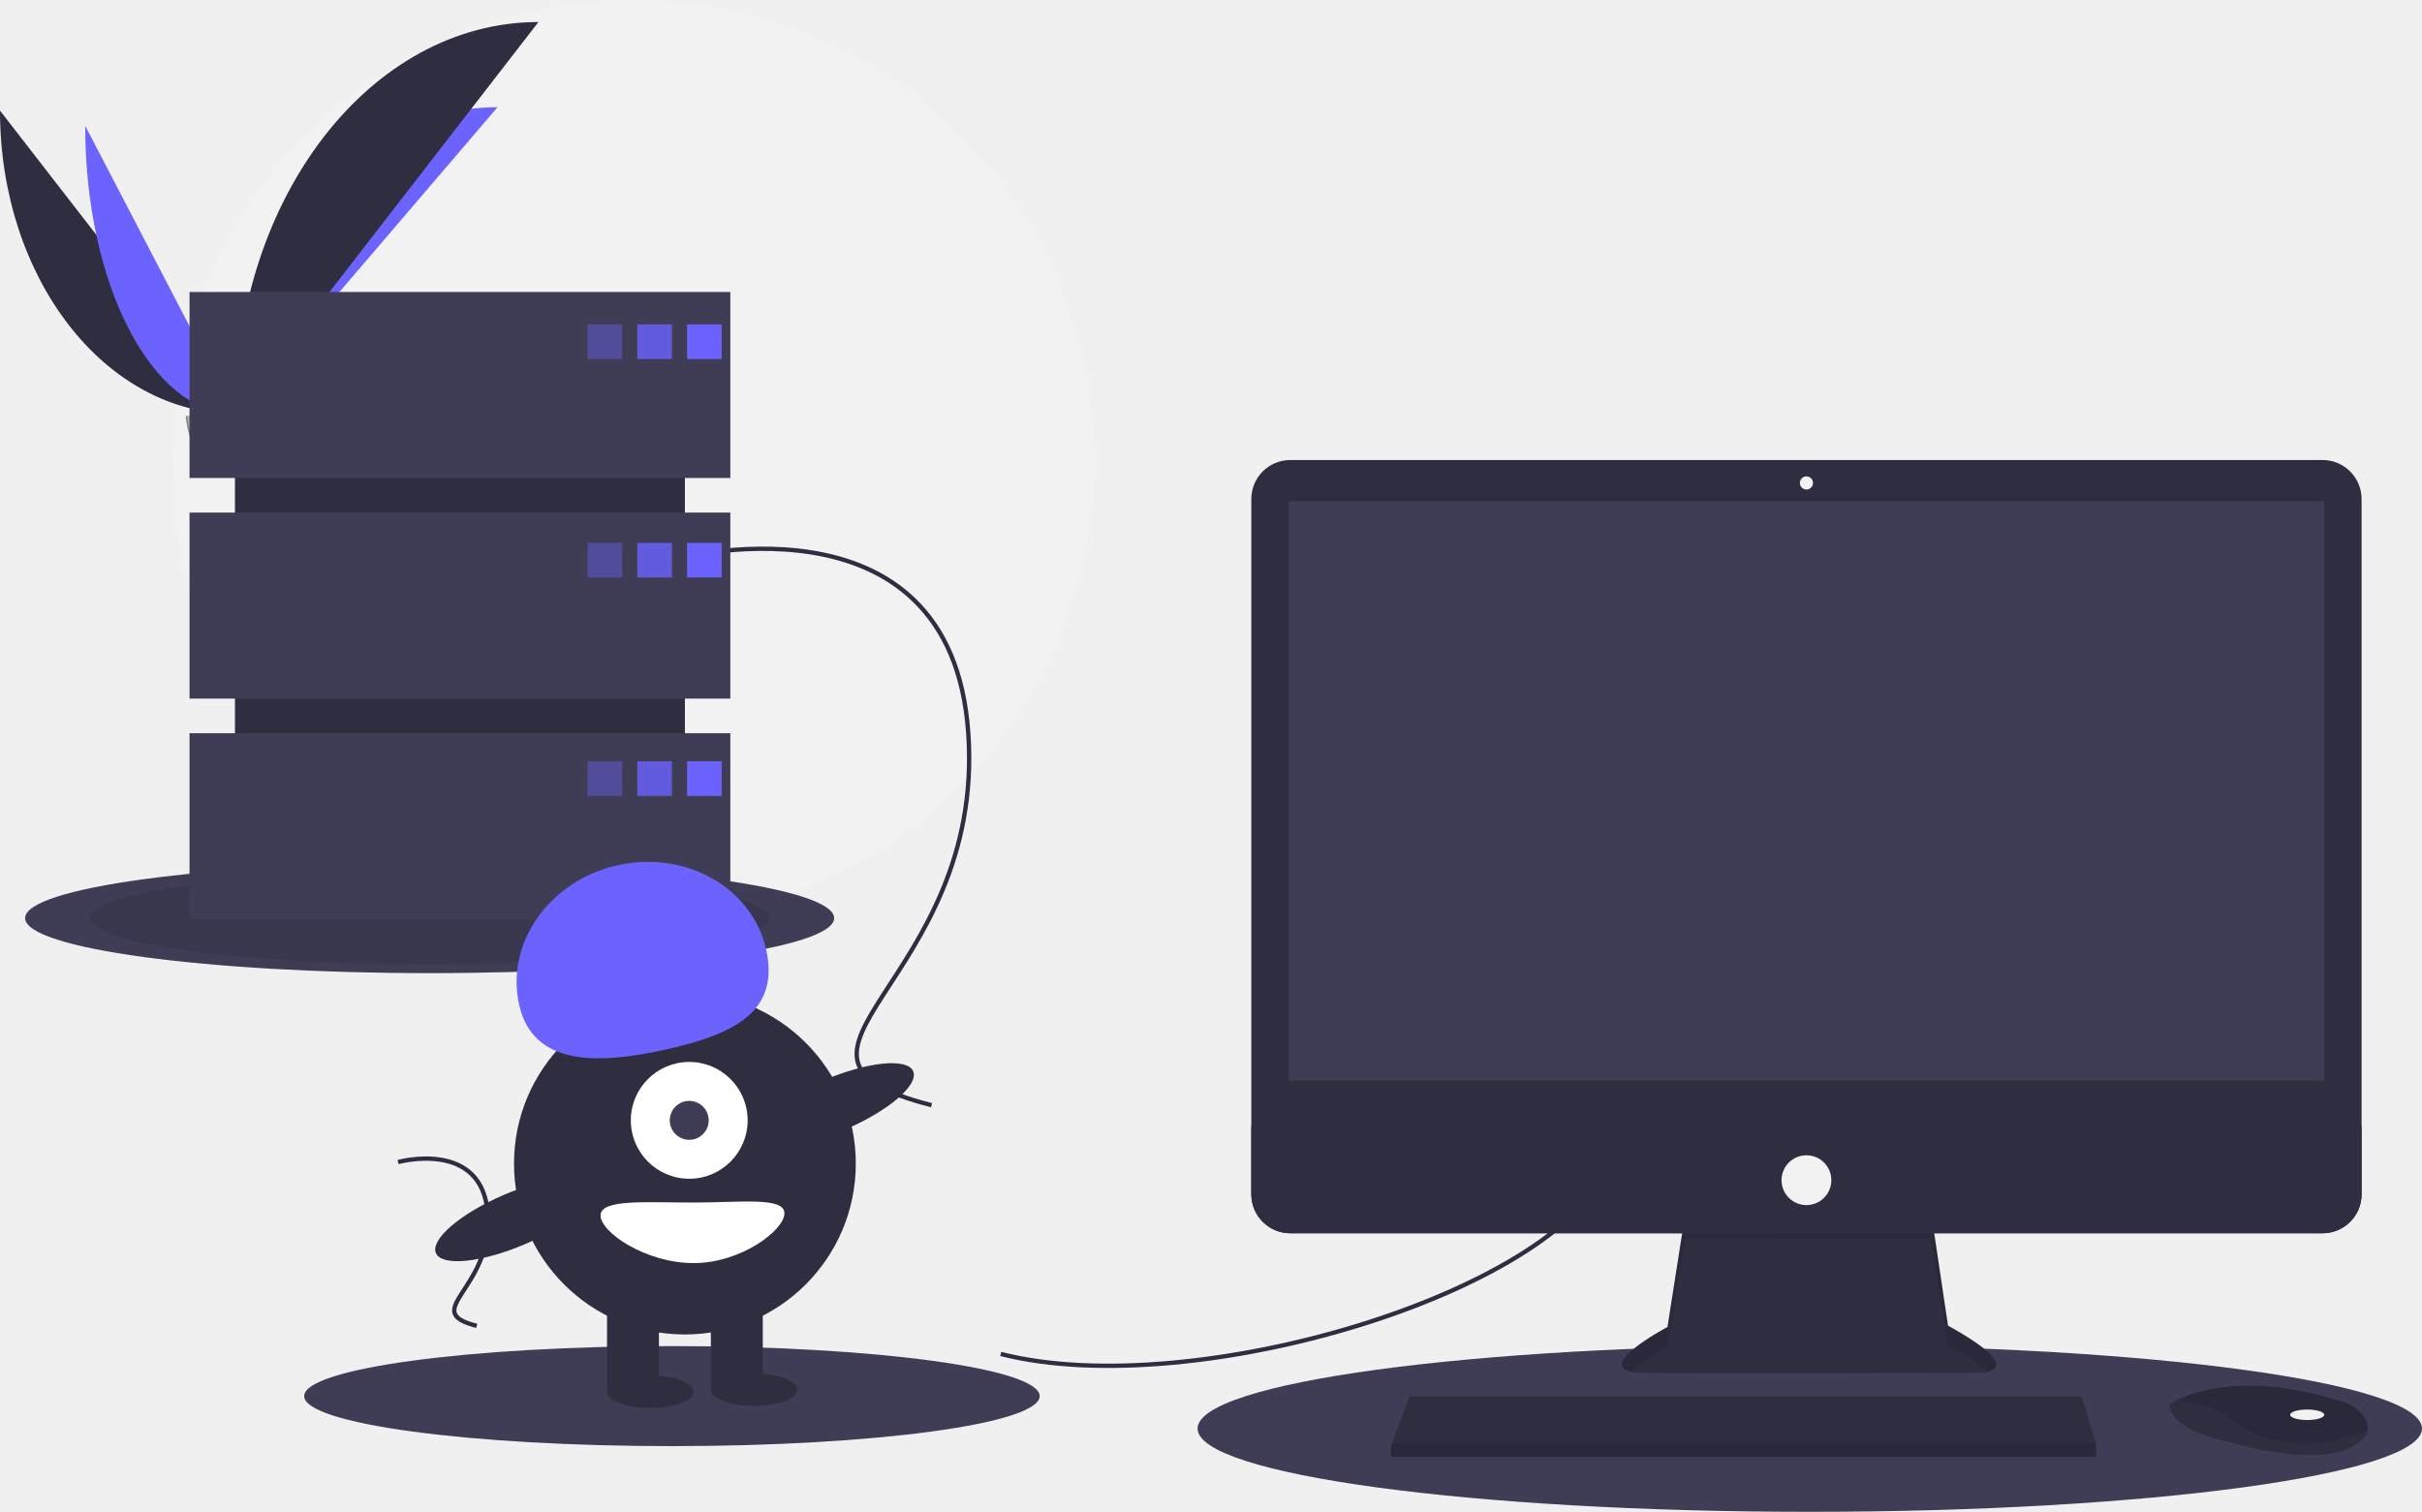
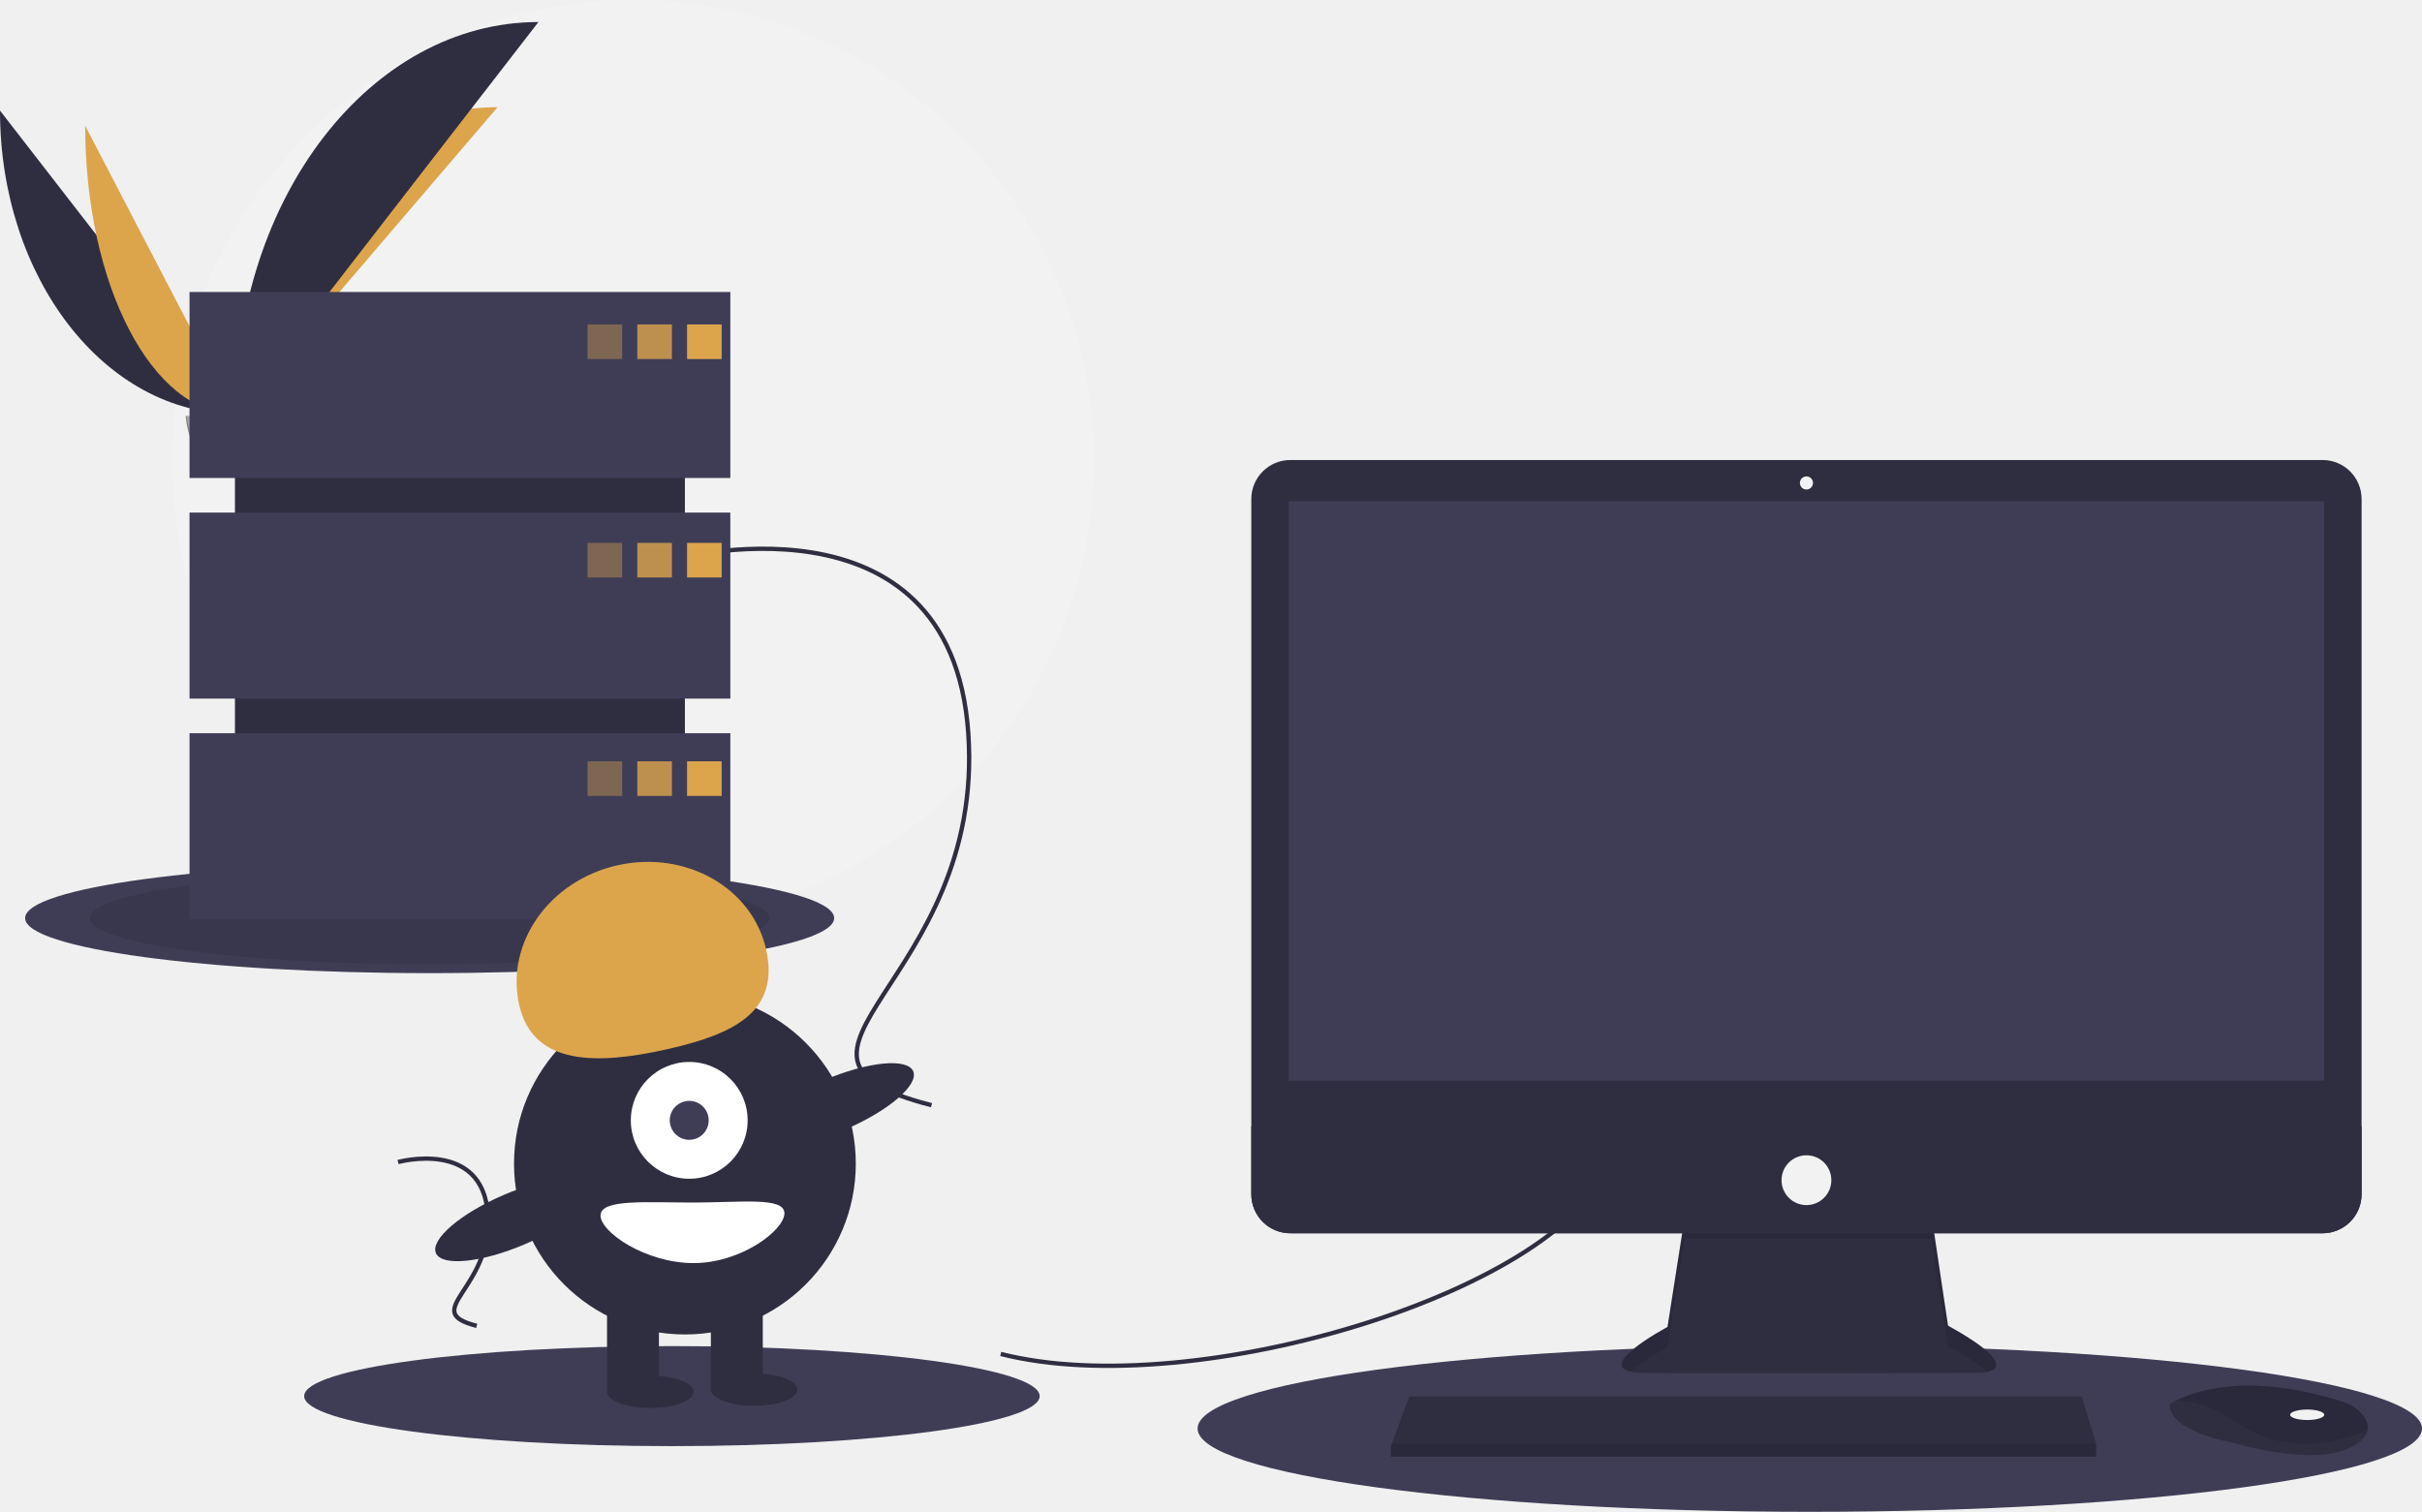
<svg xmlns="http://www.w3.org/2000/svg" id="aa03ddf9-f8f2-4819-a4ce-be9b0a220741" data-name="Layer 1" width="1119.609" height="699" viewBox="0 0 1119.609 699">
  <circle cx="292.609" cy="213" r="213" fill="#f2f2f2" />
  <path d="M31.391,151.642c0,77.498,48.618,140.208,108.701,140.208" transform="translate(-31.39089 -100.5)" fill="#2f2e41" />
-   <path d="M140.092,291.851c0-78.369,54.255-141.784,121.304-141.784" transform="translate(-31.39089 -100.5)" fill="#6c63ff" />
-   <path d="M70.775,158.668c0,73.615,31.003,133.183,69.316,133.183" transform="translate(-31.39089 -100.5)" fill="#6c63ff" />
+   <path d="M140.092,291.851c0-78.369,54.255-141.784,121.304-141.784" transform="translate(-31.39089 -100.5)" fill="#dca54c" />
+   <path d="M70.775,158.668c0,73.615,31.003,133.183,69.316,133.183" transform="translate(-31.39089 -100.5)" fill="#dca54c" />
  <path d="M140.092,291.851c0-100.138,62.71-181.168,140.208-181.168" transform="translate(-31.39089 -100.5)" fill="#2f2e41" />
  <path d="M117.224,292.839s15.416-.475,20.061-3.783,23.713-7.258,24.866-1.953,23.167,26.388,5.763,26.529-40.439-2.711-45.076-5.535S117.224,292.839,117.224,292.839Z" transform="translate(-31.39089 -100.5)" fill="#a8a8a8" />
  <path d="M168.224,311.785c-17.404.14-40.439-2.711-45.076-5.535-3.531-2.151-4.938-9.869-5.409-13.43-.326.014-.515.02-.515.02s.976,12.433,5.613,15.257,27.672,5.676,45.076,5.535c5.024-.041,6.759-1.828,6.664-4.475C173.879,310.756,171.963,311.755,168.224,311.785Z" transform="translate(-31.39089 -100.5)" opacity="0.2" />
  <ellipse cx="198.609" cy="424.5" rx="187" ry="25.44" fill="#3f3d56" />
  <ellipse cx="198.609" cy="424.5" rx="157" ry="21.359" opacity="0.1" />
  <ellipse cx="836.609" cy="660.5" rx="283" ry="38.5" fill="#3f3d56" />
  <ellipse cx="310.609" cy="645.5" rx="170" ry="23.127" fill="#3f3d56" />
  <path d="M494,726.5c90,23,263-30,282-90" transform="translate(-31.39089 -100.5)" fill="none" stroke="#2f2e41" stroke-miterlimit="10" stroke-width="2" />
  <path d="M341,359.5s130-36,138,80-107,149-17,172" transform="translate(-31.39089 -100.5)" fill="none" stroke="#2f2e41" stroke-miterlimit="10" stroke-width="2" />
  <path d="M215.402,637.783s39.072-10.82,41.477,24.044-32.16,44.783-5.109,51.696" transform="translate(-31.39089 -100.5)" fill="none" stroke="#2f2e41" stroke-miterlimit="10" stroke-width="2" />
  <path d="M810.096,663.74,802.218,714.035s-38.782,20.603-11.513,21.209,155.733,0,155.733,0,24.845,0-14.543-21.815l-7.878-52.719Z" transform="translate(-31.39089 -100.5)" fill="#2f2e41" />
  <path d="M785.219,734.698c6.193-5.51,16.999-11.252,16.999-11.252l7.878-50.295,113.922.107,7.878,49.582c9.185,5.087,14.875,8.987,18.204,11.978,5.059-1.154,10.587-5.444-18.204-21.389l-7.878-52.719-113.922,3.03L802.218,714.035S769.63,731.35,785.219,734.698Z" transform="translate(-31.39089 -100.5)" opacity="0.1" />
  <rect x="578.433" y="212.689" width="513.253" height="357.52" rx="18.046" fill="#2f2e41" />
  <rect x="595.703" y="231.777" width="478.713" height="267.837" fill="#3f3d56" />
  <circle cx="835.059" cy="223.293" r="3.03" fill="#f2f2f2" />
  <path d="M1123.077,621.322V652.663a18.043,18.043,0,0,1-18.046,18.046H627.869A18.043,18.043,0,0,1,609.824,652.663V621.322Z" transform="translate(-31.39089 -100.5)" fill="#2f2e41" />
  <polygon points="968.978 667.466 968.978 673.526 642.968 673.526 642.968 668.678 643.417 667.466 651.452 645.651 962.312 645.651 968.978 667.466" fill="#2f2e41" />
  <path d="M1125.828,762.034c-.594,2.539-2.836,5.217-7.902,7.75-18.179,9.089-55.143-2.424-55.143-2.424s-28.48-4.848-28.48-17.573a22.725,22.725,0,0,1,2.497-1.485c7.643-4.044,32.984-14.021,77.918.422a18.739,18.739,0,0,1,8.541,5.597C1125.079,756.454,1126.507,759.157,1125.828,762.034Z" transform="translate(-31.39089 -100.5)" fill="#2f2e41" />
  <path d="M1125.828,762.034c-22.251,8.526-42.084,9.162-62.439-4.975-10.265-7.126-19.591-8.89-26.59-8.756,7.643-4.044,32.984-14.021,77.918.422a18.739,18.739,0,0,1,8.541,5.597C1125.079,756.454,1126.507,759.157,1125.828,762.034Z" transform="translate(-31.39089 -100.5)" opacity="0.1" />
  <ellipse cx="1066.538" cy="654.135" rx="7.878" ry="2.424" fill="#f2f2f2" />
  <circle cx="835.059" cy="545.667" r="11.513" fill="#f2f2f2" />
  <polygon points="968.978 667.466 968.978 673.526 642.968 673.526 642.968 668.678 643.417 667.466 968.978 667.466" opacity="0.1" />
  <rect x="108.609" y="159" width="208" height="242" fill="#2f2e41" />
  <rect x="87.609" y="135" width="250" height="86" fill="#3f3d56" />
  <rect x="87.609" y="237" width="250" height="86" fill="#3f3d56" />
  <rect x="87.609" y="339" width="250" height="86" fill="#3f3d56" />
-   <rect x="271.609" y="150" width="16" height="16" fill="#6c63ff" opacity="0.4" />
-   <rect x="294.609" y="150" width="16" height="16" fill="#6c63ff" opacity="0.8" />
-   <rect x="317.609" y="150" width="16" height="16" fill="#6c63ff" />
-   <rect x="271.609" y="251" width="16" height="16" fill="#6c63ff" opacity="0.4" />
-   <rect x="294.609" y="251" width="16" height="16" fill="#6c63ff" opacity="0.8" />
-   <rect x="317.609" y="251" width="16" height="16" fill="#6c63ff" />
-   <rect x="271.609" y="352" width="16" height="16" fill="#6c63ff" opacity="0.4" />
-   <rect x="294.609" y="352" width="16" height="16" fill="#6c63ff" opacity="0.8" />
-   <rect x="317.609" y="352" width="16" height="16" fill="#6c63ff" />
+   <rect x="271.609" y="150" width="16" height="16" fill="#dca54c" opacity="0.4" />
+   <rect x="294.609" y="150" width="16" height="16" fill="#dca54c" opacity="0.8" />
+   <rect x="317.609" y="150" width="16" height="16" fill="#dca54c" />
+   <rect x="271.609" y="251" width="16" height="16" fill="#dca54c" opacity="0.4" />
+   <rect x="294.609" y="251" width="16" height="16" fill="#dca54c" opacity="0.8" />
+   <rect x="317.609" y="251" width="16" height="16" fill="#dca54c" />
+   <rect x="271.609" y="352" width="16" height="16" fill="#dca54c" opacity="0.4" />
+   <rect x="294.609" y="352" width="16" height="16" fill="#dca54c" opacity="0.8" />
+   <rect x="317.609" y="352" width="16" height="16" fill="#dca54c" />
  <circle cx="316.609" cy="538" r="79" fill="#2f2e41" />
  <rect x="280.609" y="600" width="24" height="43" fill="#2f2e41" />
  <rect x="328.609" y="600" width="24" height="43" fill="#2f2e41" />
  <ellipse cx="300.609" cy="643.5" rx="20" ry="7.5" fill="#2f2e41" />
  <ellipse cx="348.609" cy="642.5" rx="20" ry="7.5" fill="#2f2e41" />
  <circle cx="318.609" cy="518" r="27" fill="#fff" />
  <circle cx="318.609" cy="518" r="9" fill="#3f3d56" />
-   <path d="M271.367,565.032c-6.379-28.568,14.012-57.434,45.544-64.475s62.265,10.41,68.644,38.978-14.519,39.104-46.051,46.145S277.746,593.6,271.367,565.032Z" transform="translate(-31.39089 -100.5)" fill="#6c63ff" />
+   <path d="M271.367,565.032c-6.379-28.568,14.012-57.434,45.544-64.475s62.265,10.41,68.644,38.978-14.519,39.104-46.051,46.145S277.746,593.6,271.367,565.032Z" transform="translate(-31.39089 -100.5)" fill="#dca54c" />
  <ellipse cx="417.215" cy="611.344" rx="39.5" ry="12.4" transform="translate(-238.2867 112.9804) rotate(-23.17116)" fill="#2f2e41" />
  <ellipse cx="269.215" cy="664.344" rx="39.5" ry="12.4" transform="translate(-271.0797 59.02084) rotate(-23.17116)" fill="#2f2e41" />
  <path d="M394,661.5c0,7.732-19.909,23-42,23s-43-14.268-43-22,20.909-6,43-6S394,653.768,394,661.5Z" transform="translate(-31.39089 -100.5)" fill="#fff" />
</svg>
